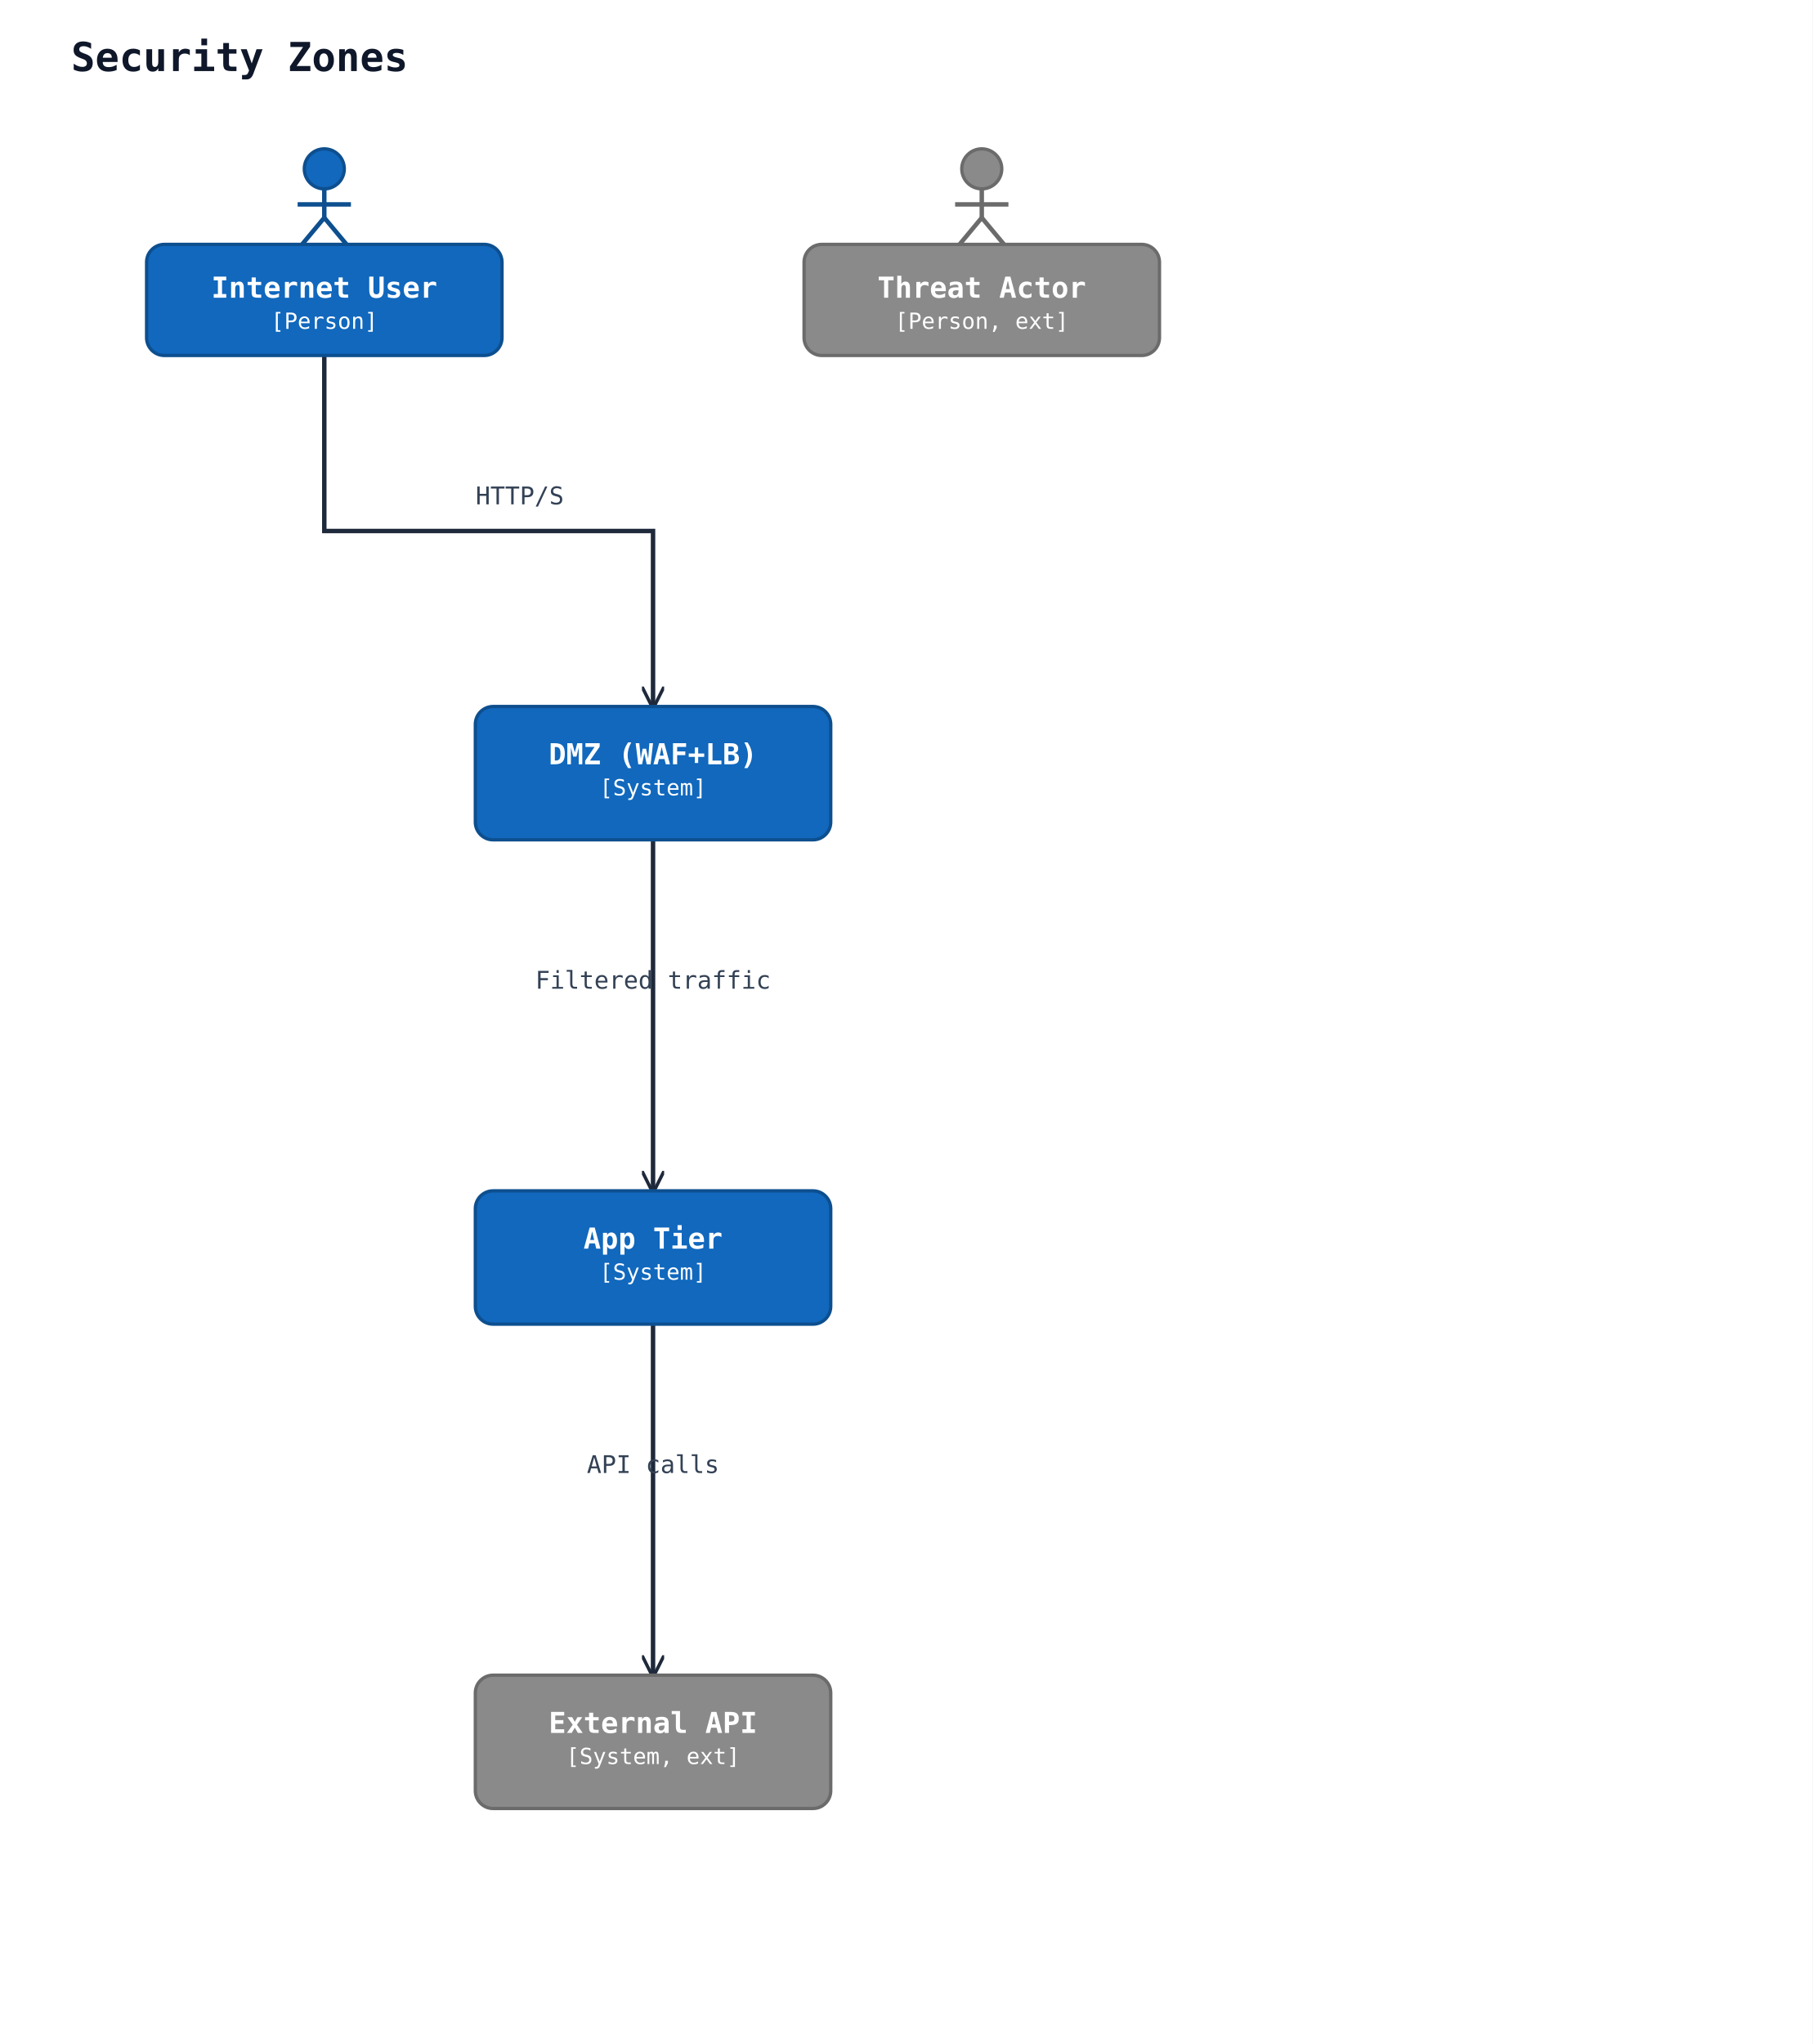
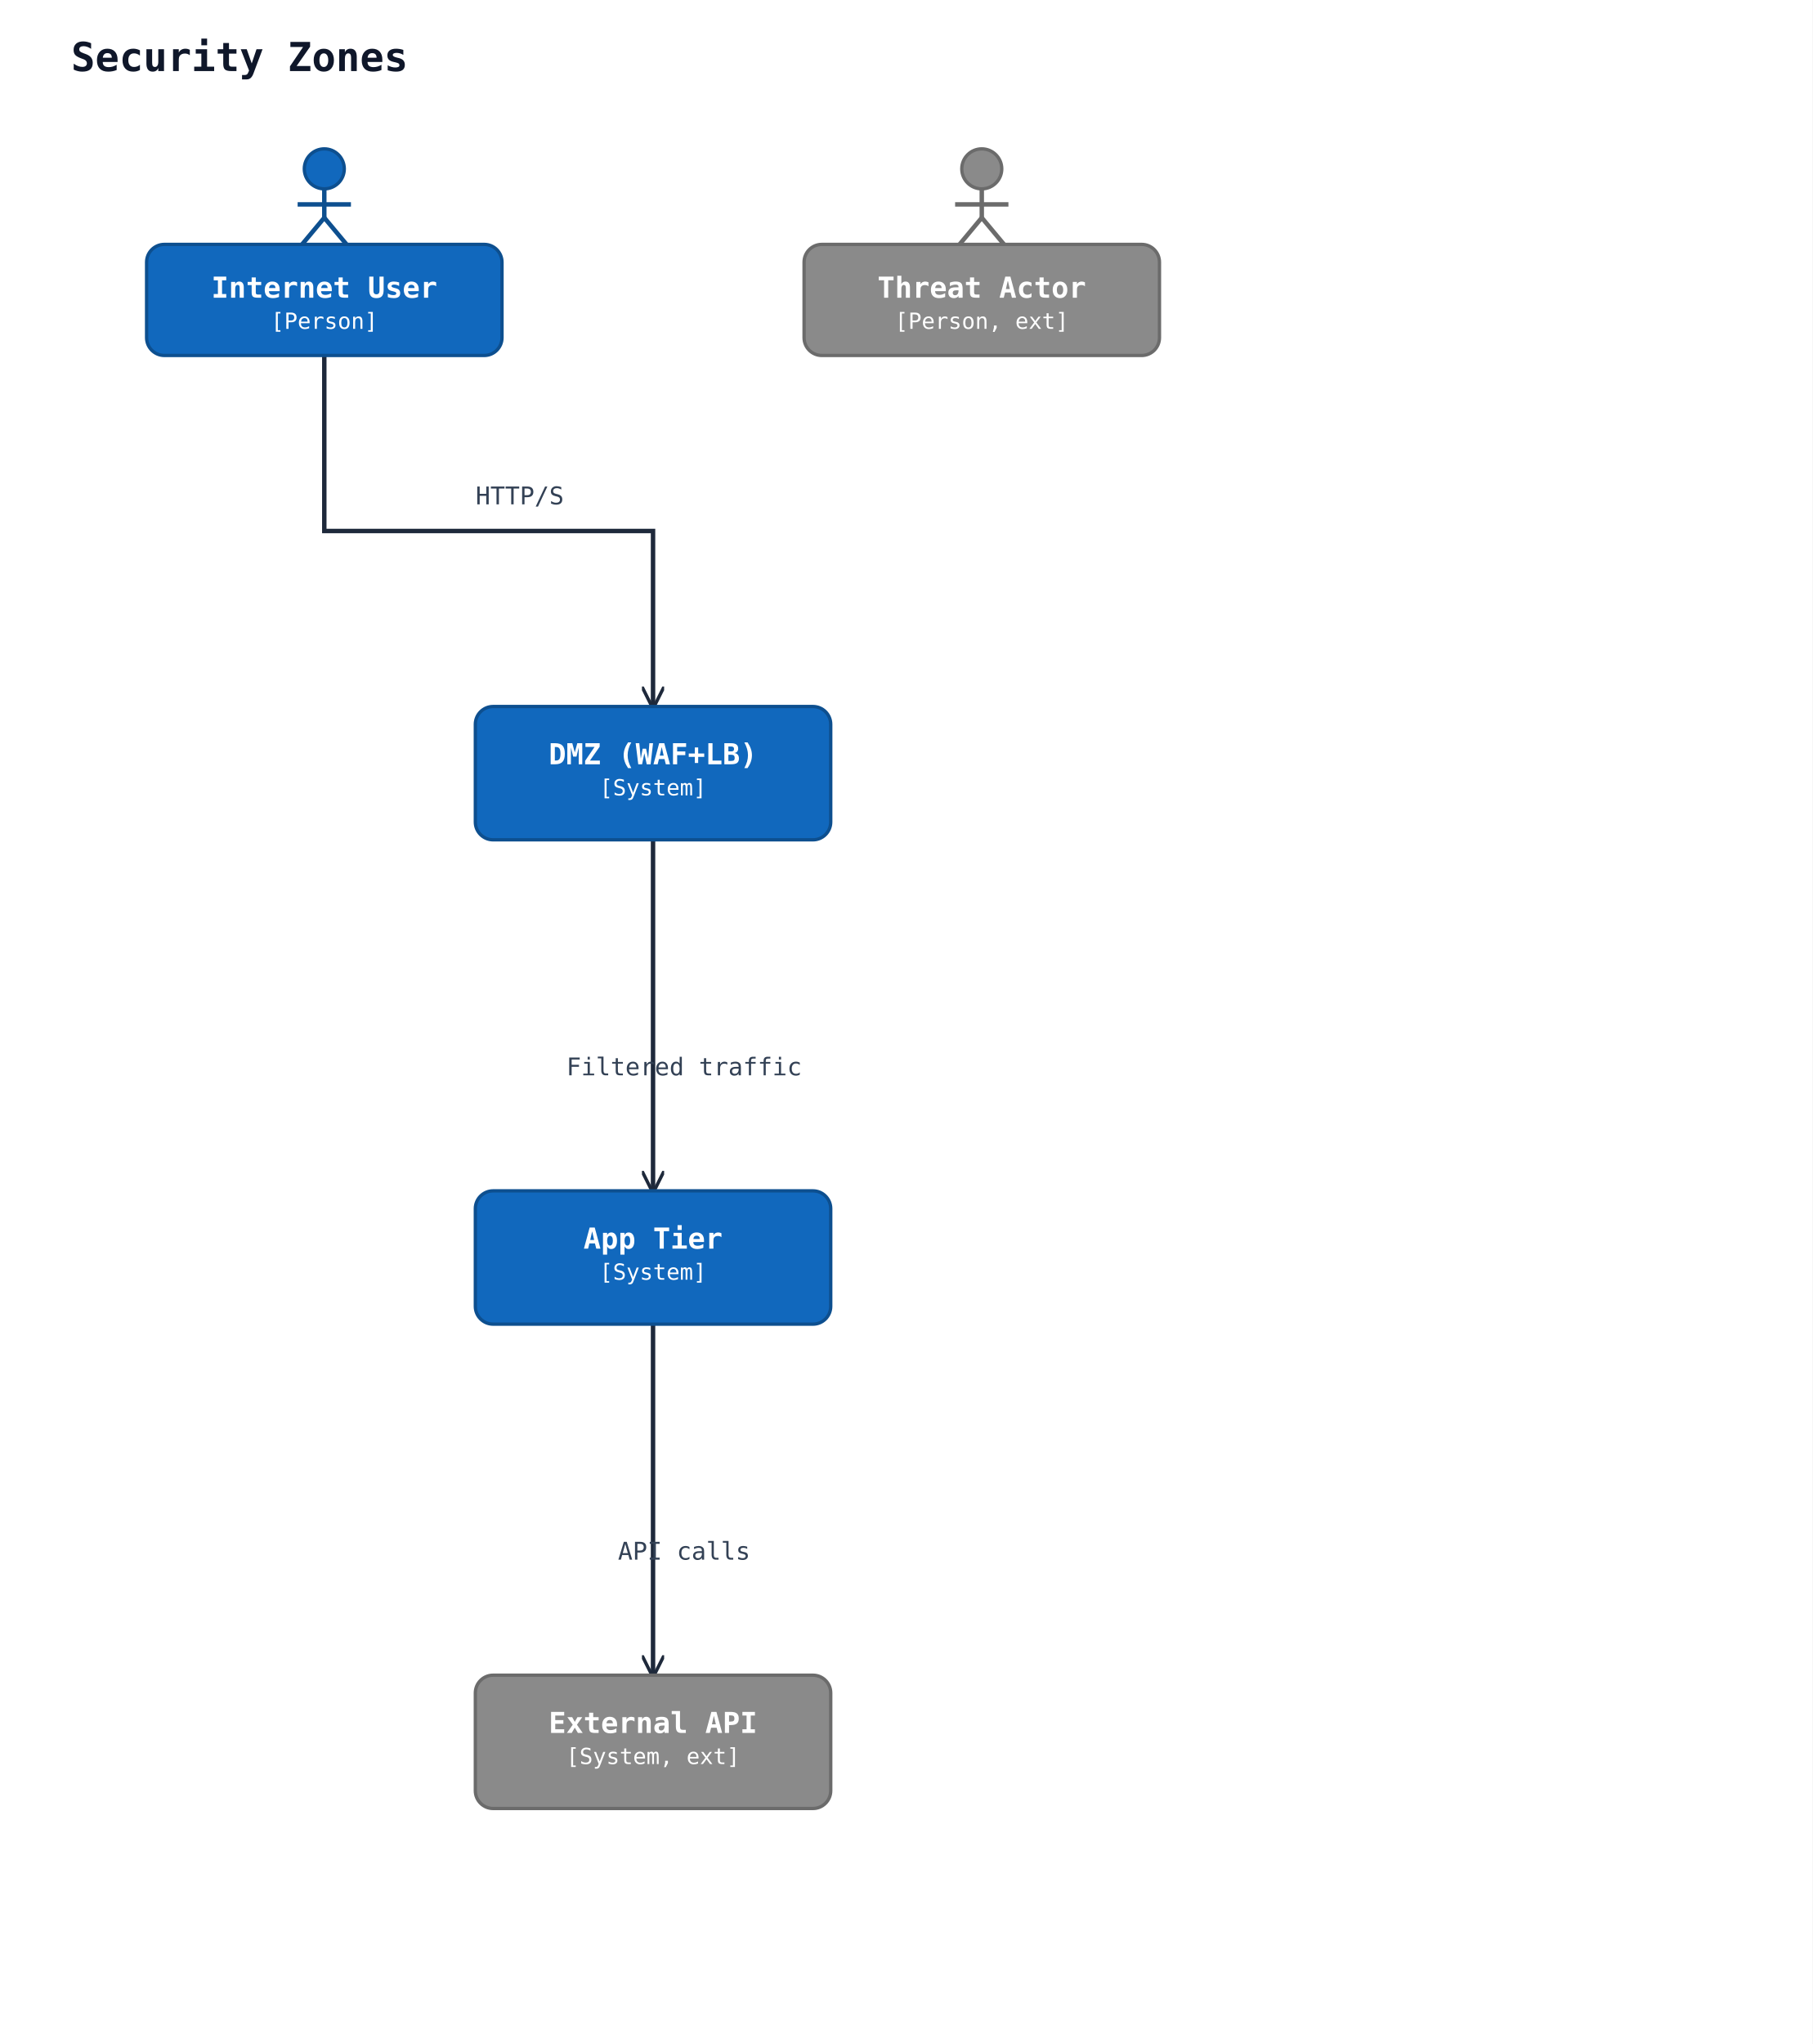
<svg xmlns="http://www.w3.org/2000/svg" width="816" height="920" viewBox="0 0 816 920">
  <rect width="100%" height="100%" fill="#ffffff" />
  <defs>
    <marker id="arrow-open" viewBox="0 0 10 10" refX="9" refY="5" markerWidth="10" markerHeight="10" markerUnits="userSpaceOnUse" orient="auto-start-reverse">
      <path d="M0,0 L10,5 L0,10" fill="none" stroke="#1e293b" stroke-width="1.5" />
    </marker>
    <marker id="arrow-triangle" viewBox="0 0 16 16" refX="15" refY="8" markerWidth="16" markerHeight="16" markerUnits="userSpaceOnUse" orient="auto-start-reverse">
      <polygon points="0,1 14,8 0,15" fill="#ffffff" stroke="#1e293b" stroke-width="1.5" fill-rule="nonzero" />
    </marker>
    <marker id="arrow-diamond-filled" viewBox="0 0 14 10" refX="13" refY="5" markerWidth="14" markerHeight="10" markerUnits="userSpaceOnUse" orient="auto-start-reverse">
      <path d="M0,5 L7,0 L14,5 L7,10 z" fill="#1e293b" stroke="#1e293b" stroke-width="1" />
    </marker>
    <marker id="arrow-diamond-open" viewBox="0 0 14 10" refX="13" refY="5" markerWidth="14" markerHeight="10" markerUnits="userSpaceOnUse" orient="auto-start-reverse">
      <path d="M0,5 L7,0 L14,5 L7,10 z" fill="#ffffff" stroke="#1e293b" stroke-width="1" />
    </marker>
  </defs>
  <text x="32" y="32" font-family="monospace" font-size="18" font-weight="600" fill="#0f172a">Security Zones</text>
  <polyline class="uml-relation" data-uml-from="user" data-uml-to="dmz" data-uml-arrow="--&gt;" points="146,160 146,239 294,239 294,318" fill="none" stroke="#1e293b" stroke-width="2" marker-end="url(#arrow-open)" />
  <text x="234" y="227" text-anchor="middle" font-family="monospace" font-size="11" fill="#334155">HTTP/S</text>
  <polyline class="uml-relation" data-uml-from="dmz" data-uml-to="app" data-uml-arrow="--&gt;" points="294,378 294,457 294,536" fill="none" stroke="#1e293b" stroke-width="2" marker-end="url(#arrow-open)" />
-   <text x="294" y="445" text-anchor="middle" font-family="monospace" font-size="11" fill="#334155">Filtered traffic</text>
+   <text x="308" y="484" text-anchor="middle" font-family="monospace" font-size="11" fill="#334155">Filtered traffic</text>
  <polyline class="uml-relation" data-uml-from="app" data-uml-to="ext_api" data-uml-arrow="--&gt;" points="294,596 294,675 294,754" fill="none" stroke="#1e293b" stroke-width="2" marker-end="url(#arrow-open)" />
-   <text x="294" y="663" text-anchor="middle" font-family="monospace" font-size="11" fill="#334155">API calls</text>
+   <text x="308" y="702" text-anchor="middle" font-family="monospace" font-size="11" fill="#334155">API calls</text>
  <circle cx="146" cy="76" r="9" fill="#1168bd" stroke="#0d4f8f" stroke-width="1.5" />
  <line x1="146" y1="85" x2="146" y2="98" stroke="#0d4f8f" stroke-width="2" />
  <line x1="134" y1="92" x2="158" y2="92" stroke="#0d4f8f" stroke-width="2" />
  <line x1="146" y1="98" x2="136" y2="110" stroke="#0d4f8f" stroke-width="2" />
  <line x1="146" y1="98" x2="156" y2="110" stroke="#0d4f8f" stroke-width="2" />
  <rect x="66" y="110" width="160" height="50" rx="8" ry="8" fill="#1168bd" stroke="#0d4f8f" stroke-width="1.5" />
  <text x="146" y="134" text-anchor="middle" font-family="monospace" font-size="13" font-weight="600" fill="#ffffff">Internet User</text>
  <text x="146" y="148" text-anchor="middle" font-family="monospace" font-size="10" fill="#ffffff">[Person]</text>
  <circle cx="442" cy="76" r="9" fill="#8a8a8a" stroke="#6b6b6b" stroke-width="1.5" />
  <line x1="442" y1="85" x2="442" y2="98" stroke="#6b6b6b" stroke-width="2" />
  <line x1="430" y1="92" x2="454" y2="92" stroke="#6b6b6b" stroke-width="2" />
  <line x1="442" y1="98" x2="432" y2="110" stroke="#6b6b6b" stroke-width="2" />
  <line x1="442" y1="98" x2="452" y2="110" stroke="#6b6b6b" stroke-width="2" />
  <rect x="362" y="110" width="160" height="50" rx="8" ry="8" fill="#8a8a8a" stroke="#6b6b6b" stroke-width="1.5" />
  <text x="442" y="134" text-anchor="middle" font-family="monospace" font-size="13" font-weight="600" fill="#ffffff">Threat Actor</text>
  <text x="442" y="148" text-anchor="middle" font-family="monospace" font-size="10" fill="#ffffff">[Person, ext]</text>
  <rect x="214" y="318" width="160" height="60" rx="8" ry="8" fill="#1168bd" stroke="#0d4f8f" stroke-width="1.5" />
  <text x="294" y="344" text-anchor="middle" font-family="monospace" font-size="13" font-weight="600" fill="#ffffff">DMZ (WAF+LB)</text>
  <text x="294" y="358" text-anchor="middle" font-family="monospace" font-size="10" fill="#ffffff">[System]</text>
  <rect x="214" y="536" width="160" height="60" rx="8" ry="8" fill="#1168bd" stroke="#0d4f8f" stroke-width="1.5" />
  <text x="294" y="562" text-anchor="middle" font-family="monospace" font-size="13" font-weight="600" fill="#ffffff">App Tier</text>
  <text x="294" y="576" text-anchor="middle" font-family="monospace" font-size="10" fill="#ffffff">[System]</text>
  <rect x="214" y="754" width="160" height="60" rx="8" ry="8" fill="#8a8a8a" stroke="#6b6b6b" stroke-width="1.5" />
  <text x="294" y="780" text-anchor="middle" font-family="monospace" font-size="13" font-weight="600" fill="#ffffff">External API</text>
  <text x="294" y="794" text-anchor="middle" font-family="monospace" font-size="10" fill="#ffffff">[System, ext]</text>
</svg>
